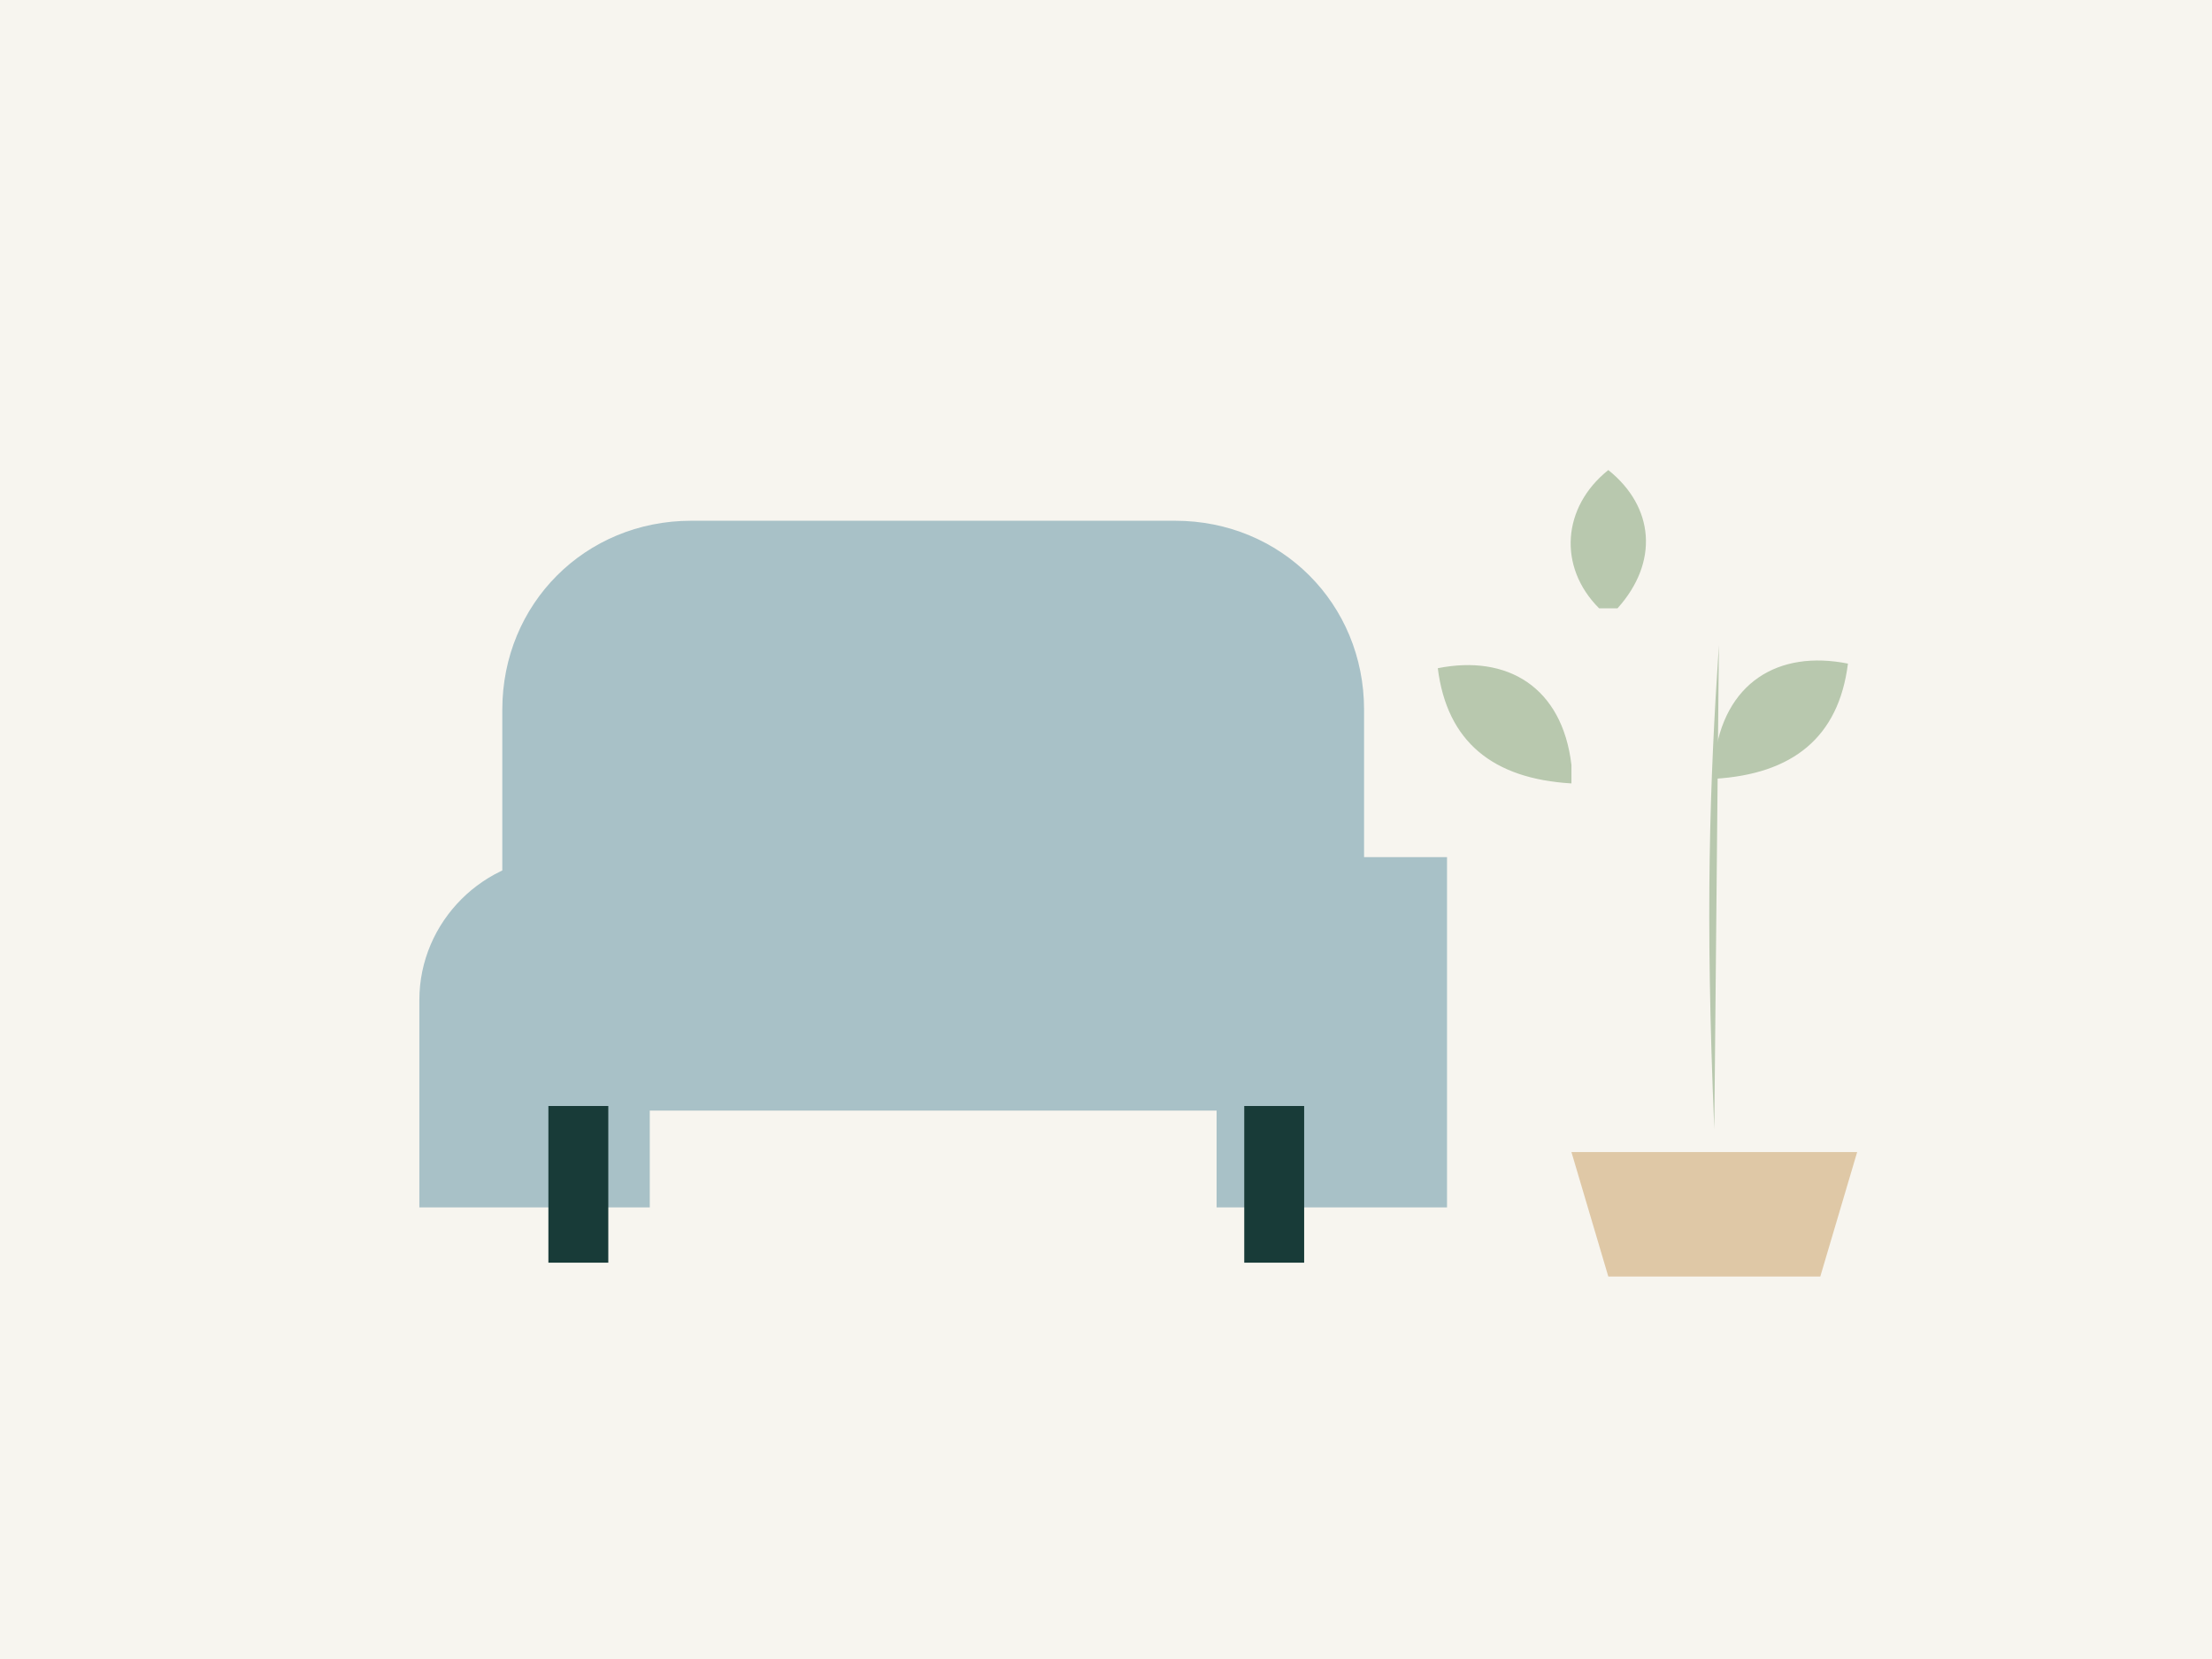
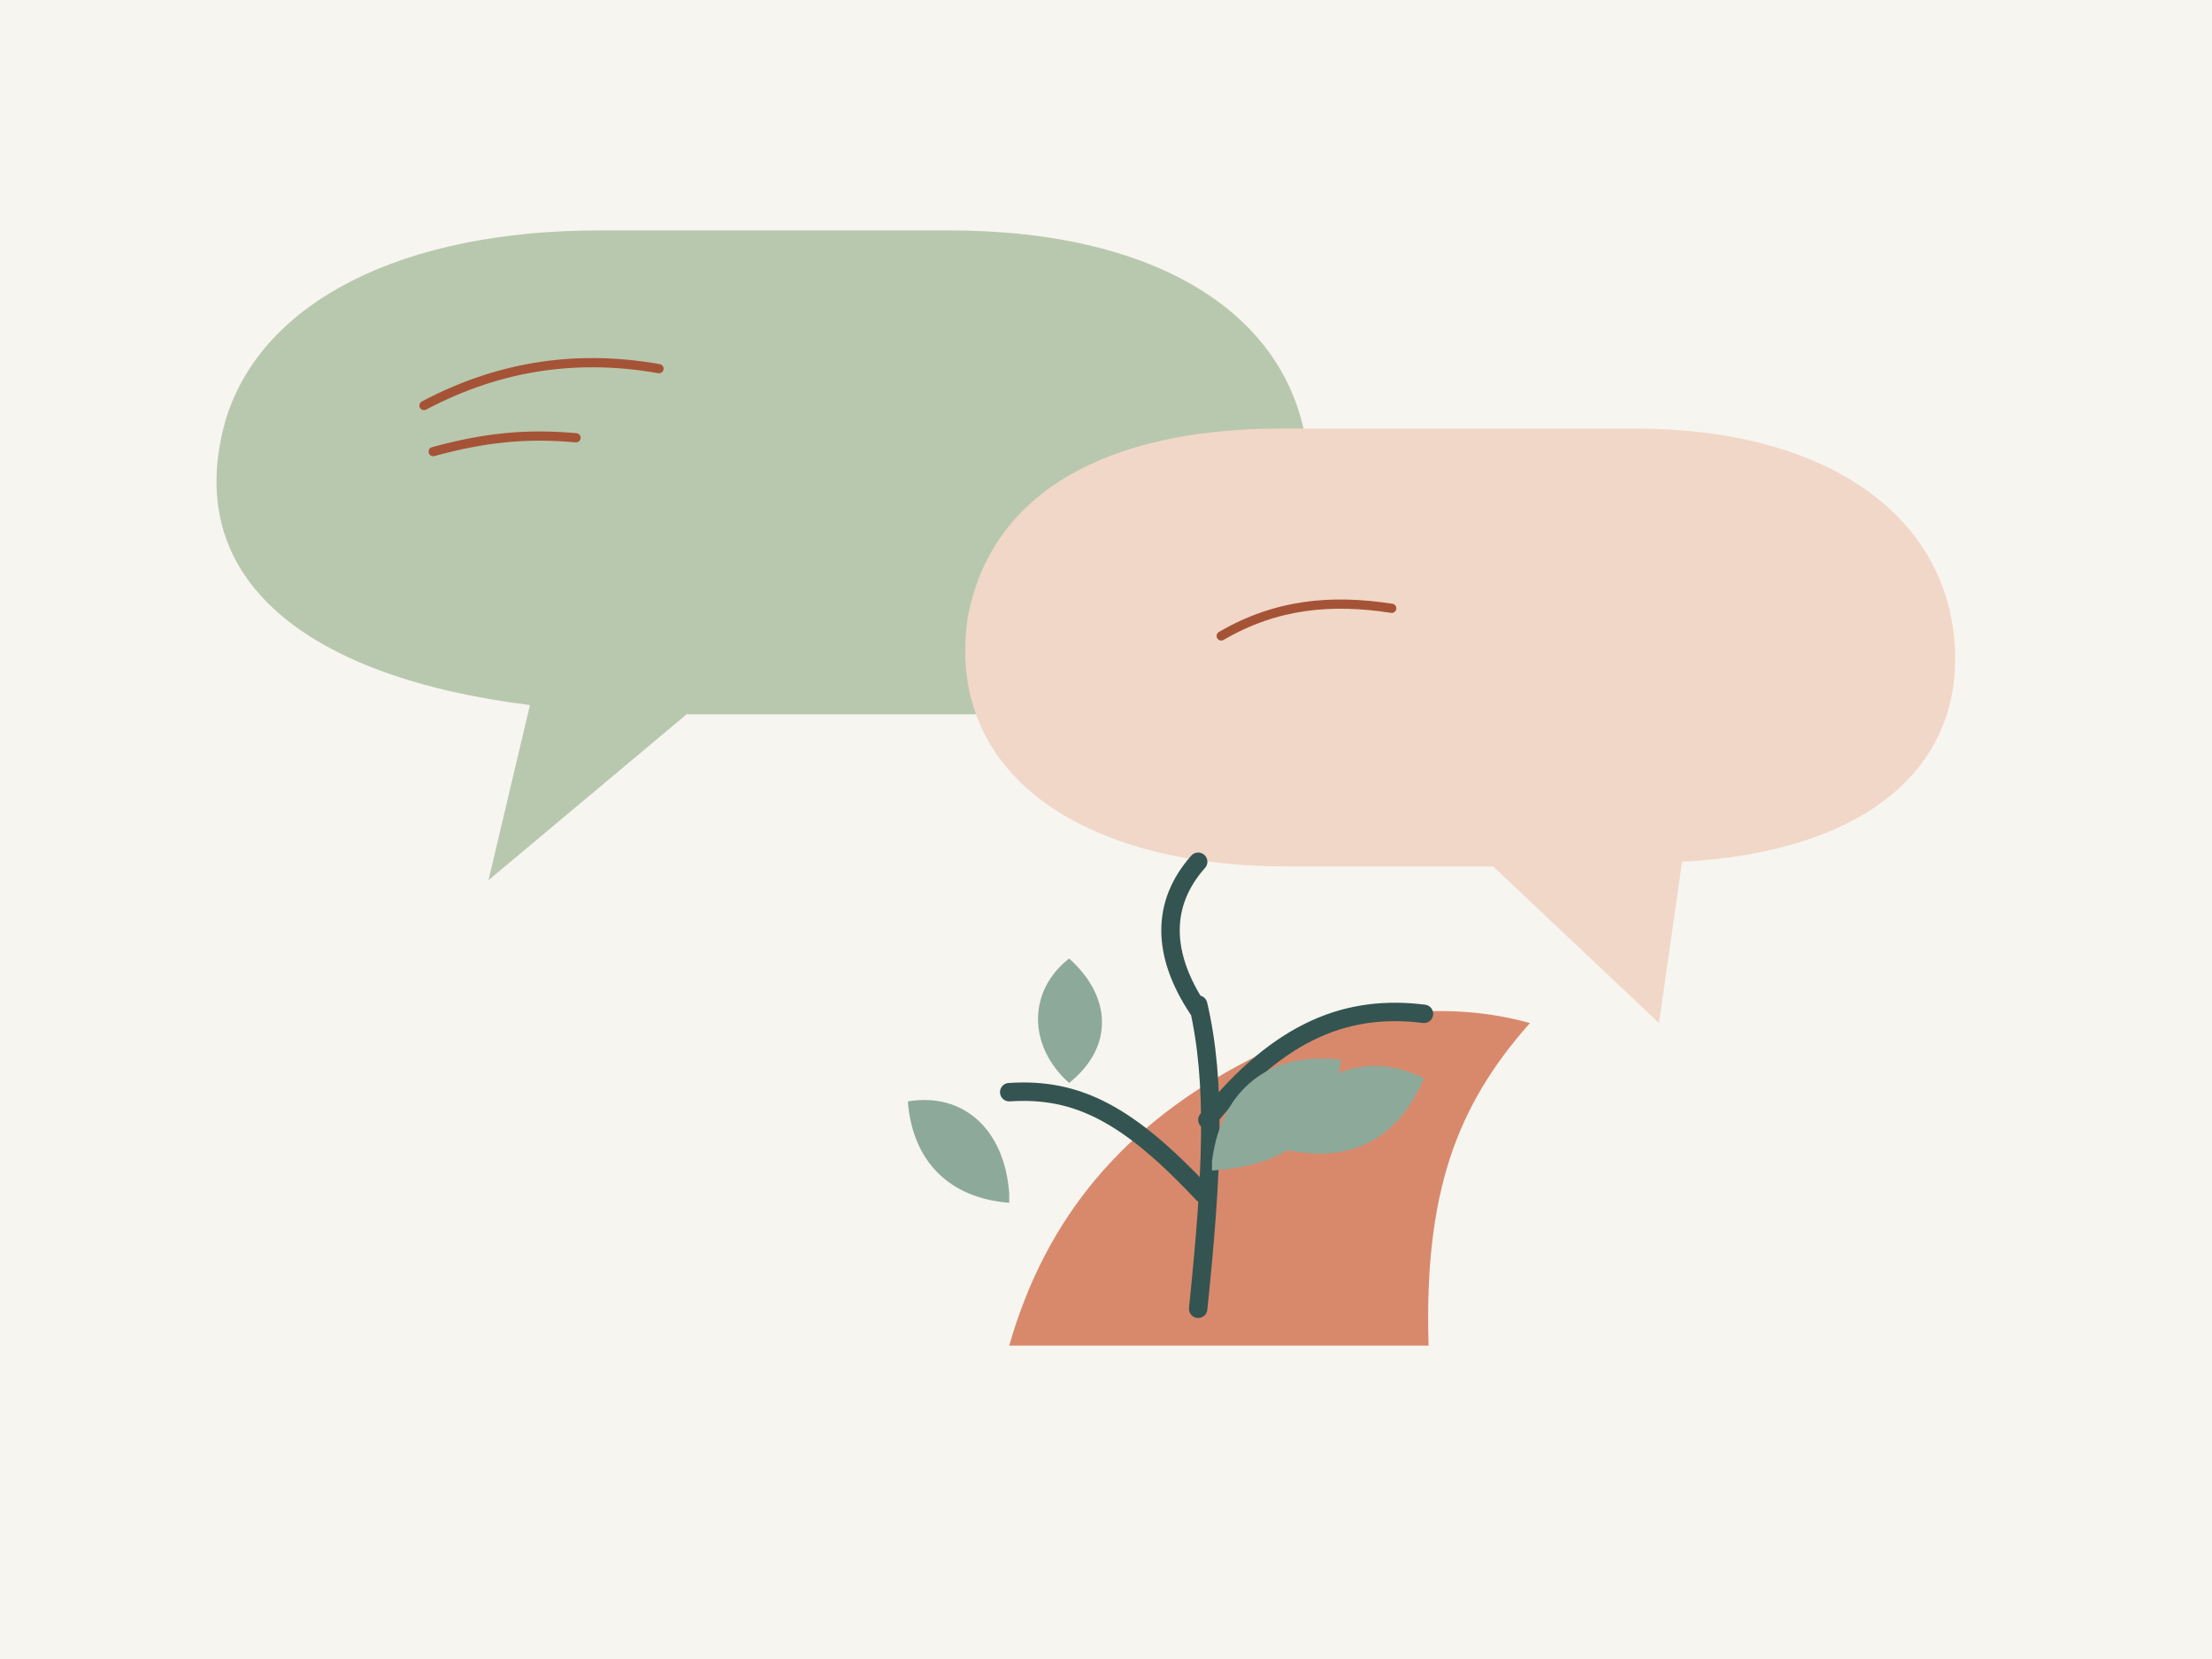
<svg xmlns="http://www.w3.org/2000/svg" viewBox="0 0 480 360" role="img" aria-labelledby="orientierung-title orientierung-desc">
  <path fill="#f7f5ef" d="M0 0h480v360H0z" />
-   <path fill="#a8c1c7" d="M109 241v-87c0-23 18-41 41-41h105c23 0 41 18 41 41v87Z" />
-   <path fill="#a8c1c7" d="M91 217c0-17 14-31 31-31h19v76H91zm173 0c0-17 14-31 31-31h19v76h-50Z" />
-   <path fill="#183b38" d="M119 240v34h13v-34zm151 0v34h13v-34z" />
-   <path fill="#dfc8a6" d="M341 250h62l-8 27h-46Z" />
-   <path fill="#b8c8ae" d="M372 245c-2-47-1-75 1-105m-1 74-31-27m32 10 28-27m-29-2-16-22" />
-   <path fill="#b8c8ae" d="M341 166c-2-17-14-24-29-21 2 16 12 24 29 25m31-5c2-17 14-24 29-21-2 16-12 24-29 25m-25-37c-9-9-8-22 2-30 10 8 11 20 2 30" />
+   <path fill="#b8c8ae" d="M49 91c8-26 39-41 81-41h76c46 0 76 19 78 51 2 33-24 52-68 54h-67l-43 36 9-38c-48-6-76-27-66-62Z" />
+   <path fill="#f1d7c7" d="M210 134c5-27 30-41 68-41h77c39 0 66 17 69 45 3 29-20 47-59 49l-5 35-36-34h-45c-44 0-74-20-69-54Z" />
+   <path fill="#d8896c" d="M219 292c8-28 25-48 52-62 22-11 43-13 61-8-16 18-23 37-22 70Z" />
+   <path fill="none" stroke="#345451" stroke-width="4" stroke-linecap="round" d="M260 284c3-29 4-49 0-66m1 41c-16-17-27-23-42-22m43 6c16-20 31-25 47-23m-49-1c-8-12-8-23 0-32" />
+   <path fill="#8da99a" d="M219 259c-1-14-10-22-22-20 1 13 9 21 22 22m44-9c2-16 13-24 28-22-2 16-12 23-28 24m-31-19c-9-8-9-20 0-27 9 8 10 19 0 27m45 11c8-14 20-18 32-12-6 14-17 19-32 15" />
+   <path fill="none" stroke="#a55336" stroke-width="2" stroke-linecap="round" d="M92 88c17-9 34-11 51-8m-49 18c11-3 20-4 31-3m140 43c12-7 24-8 37-6" />
</svg>
